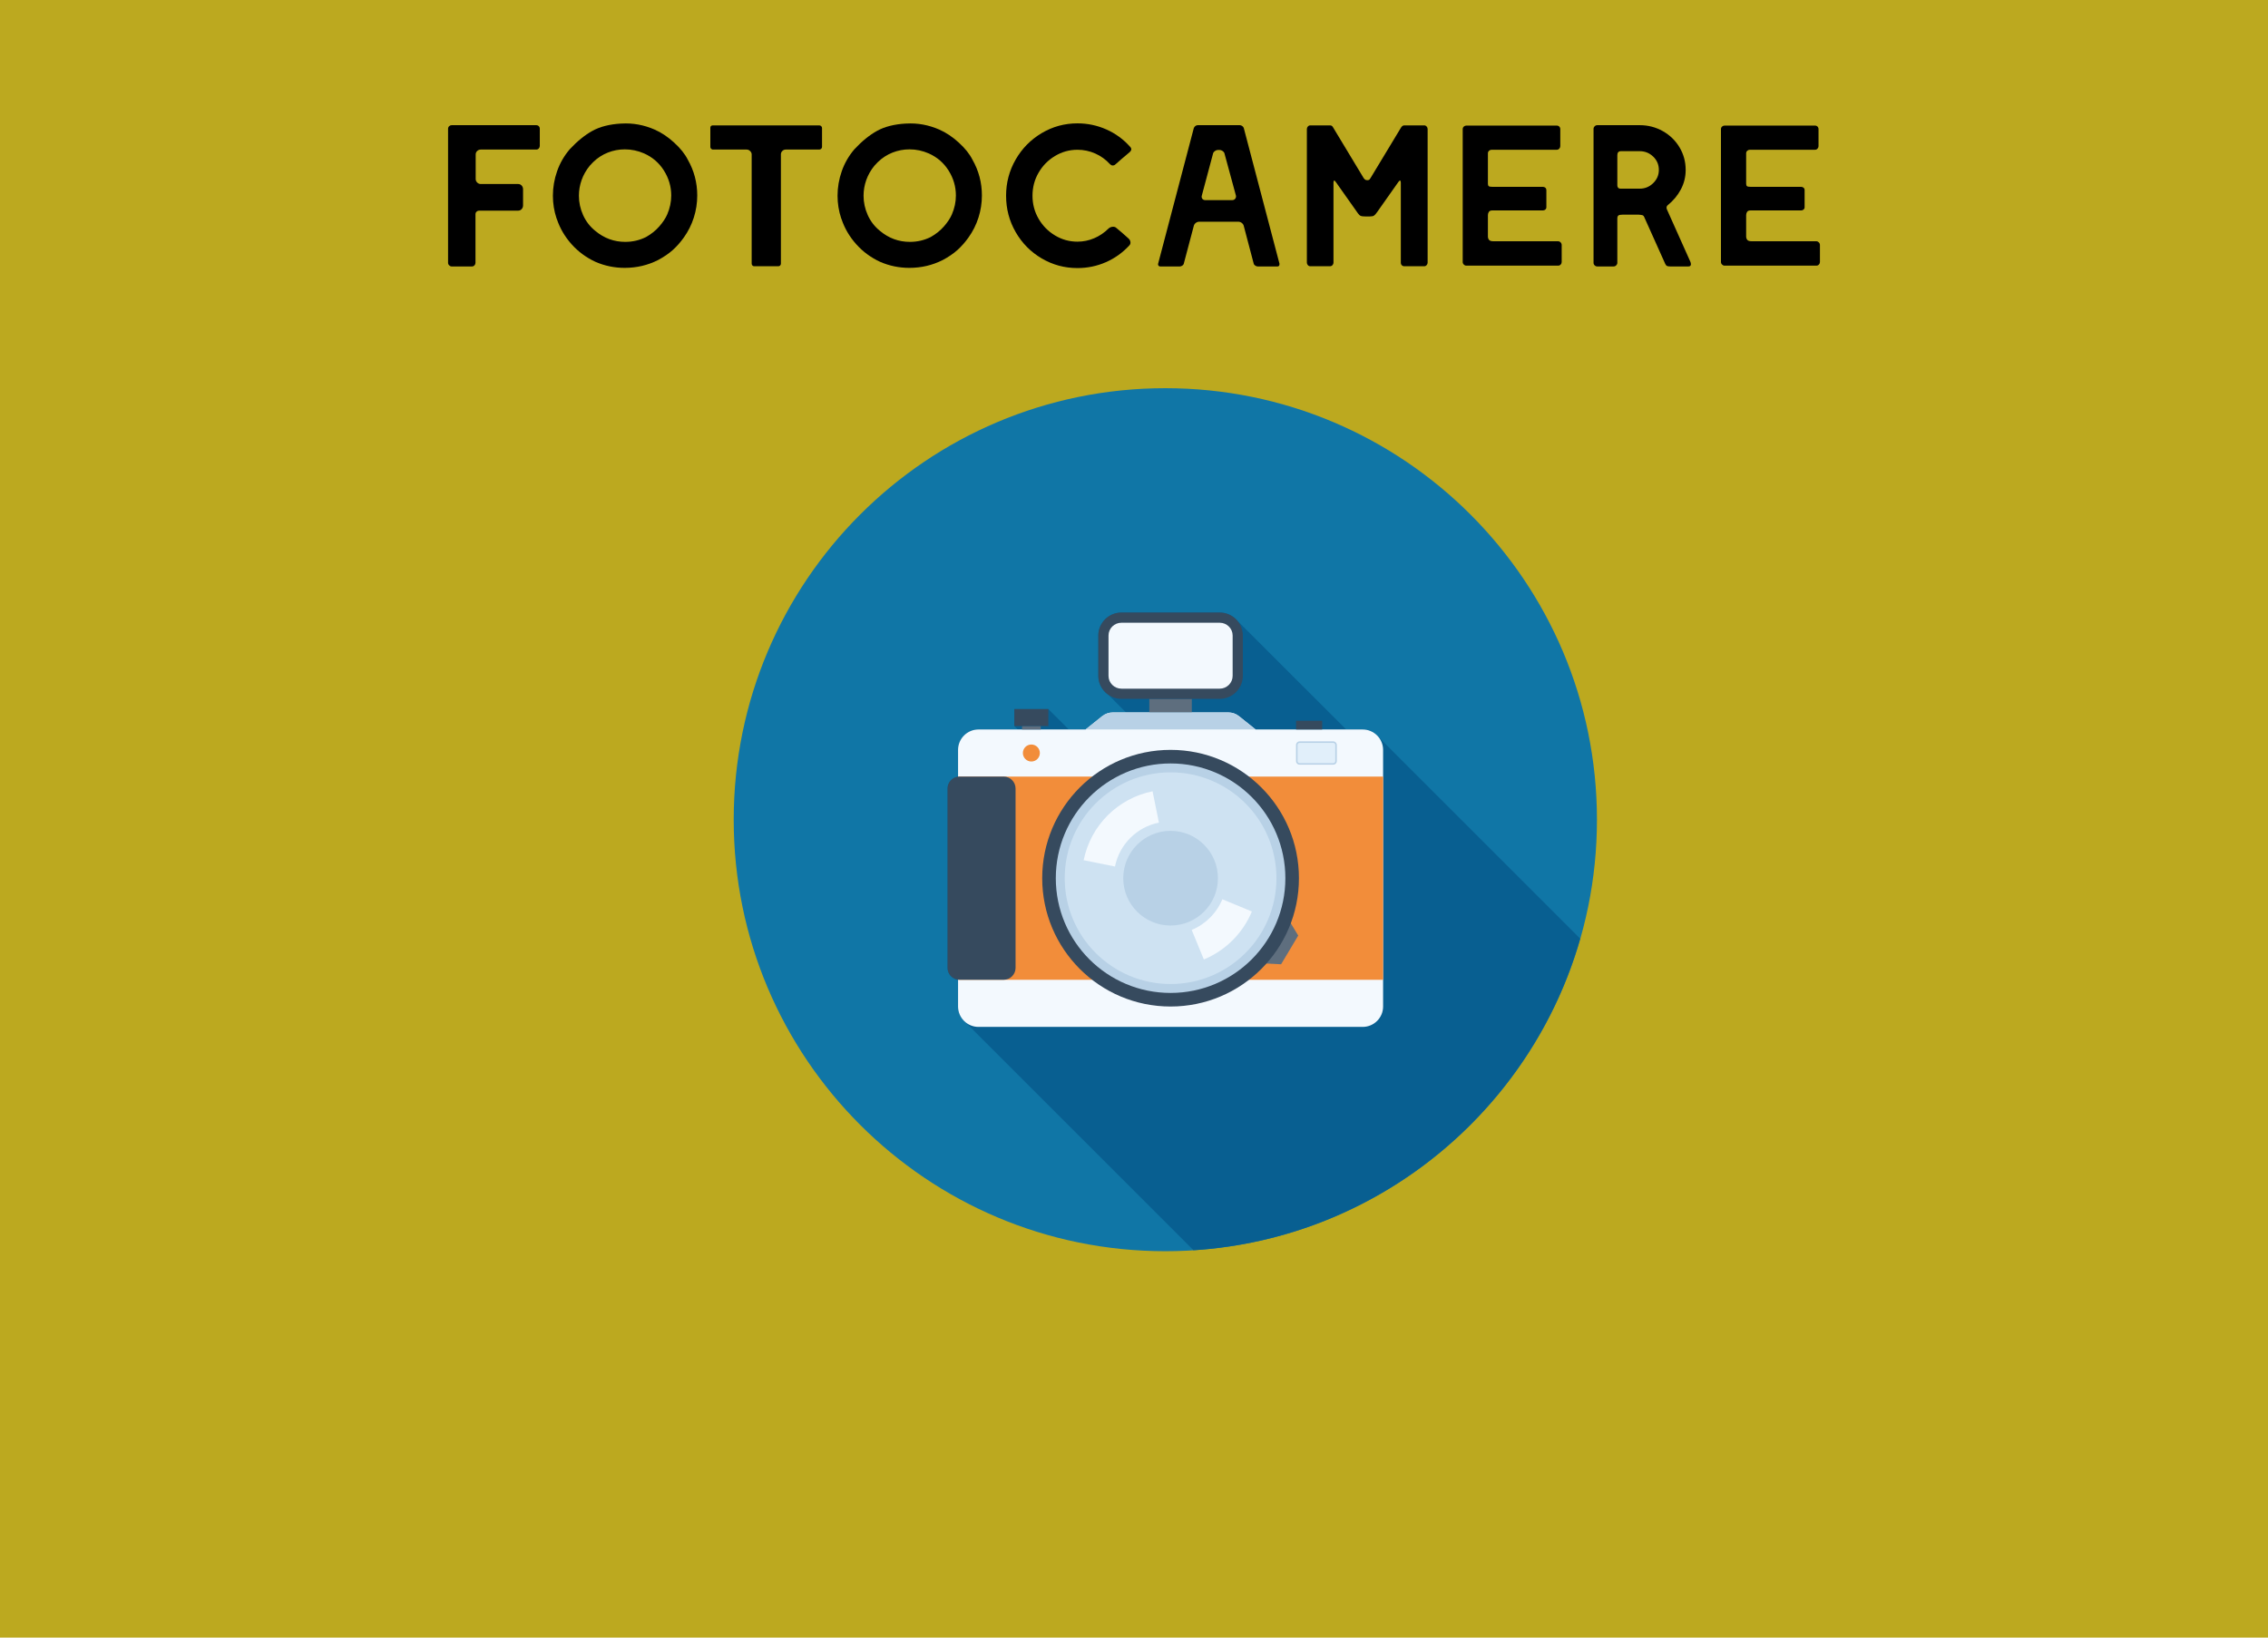
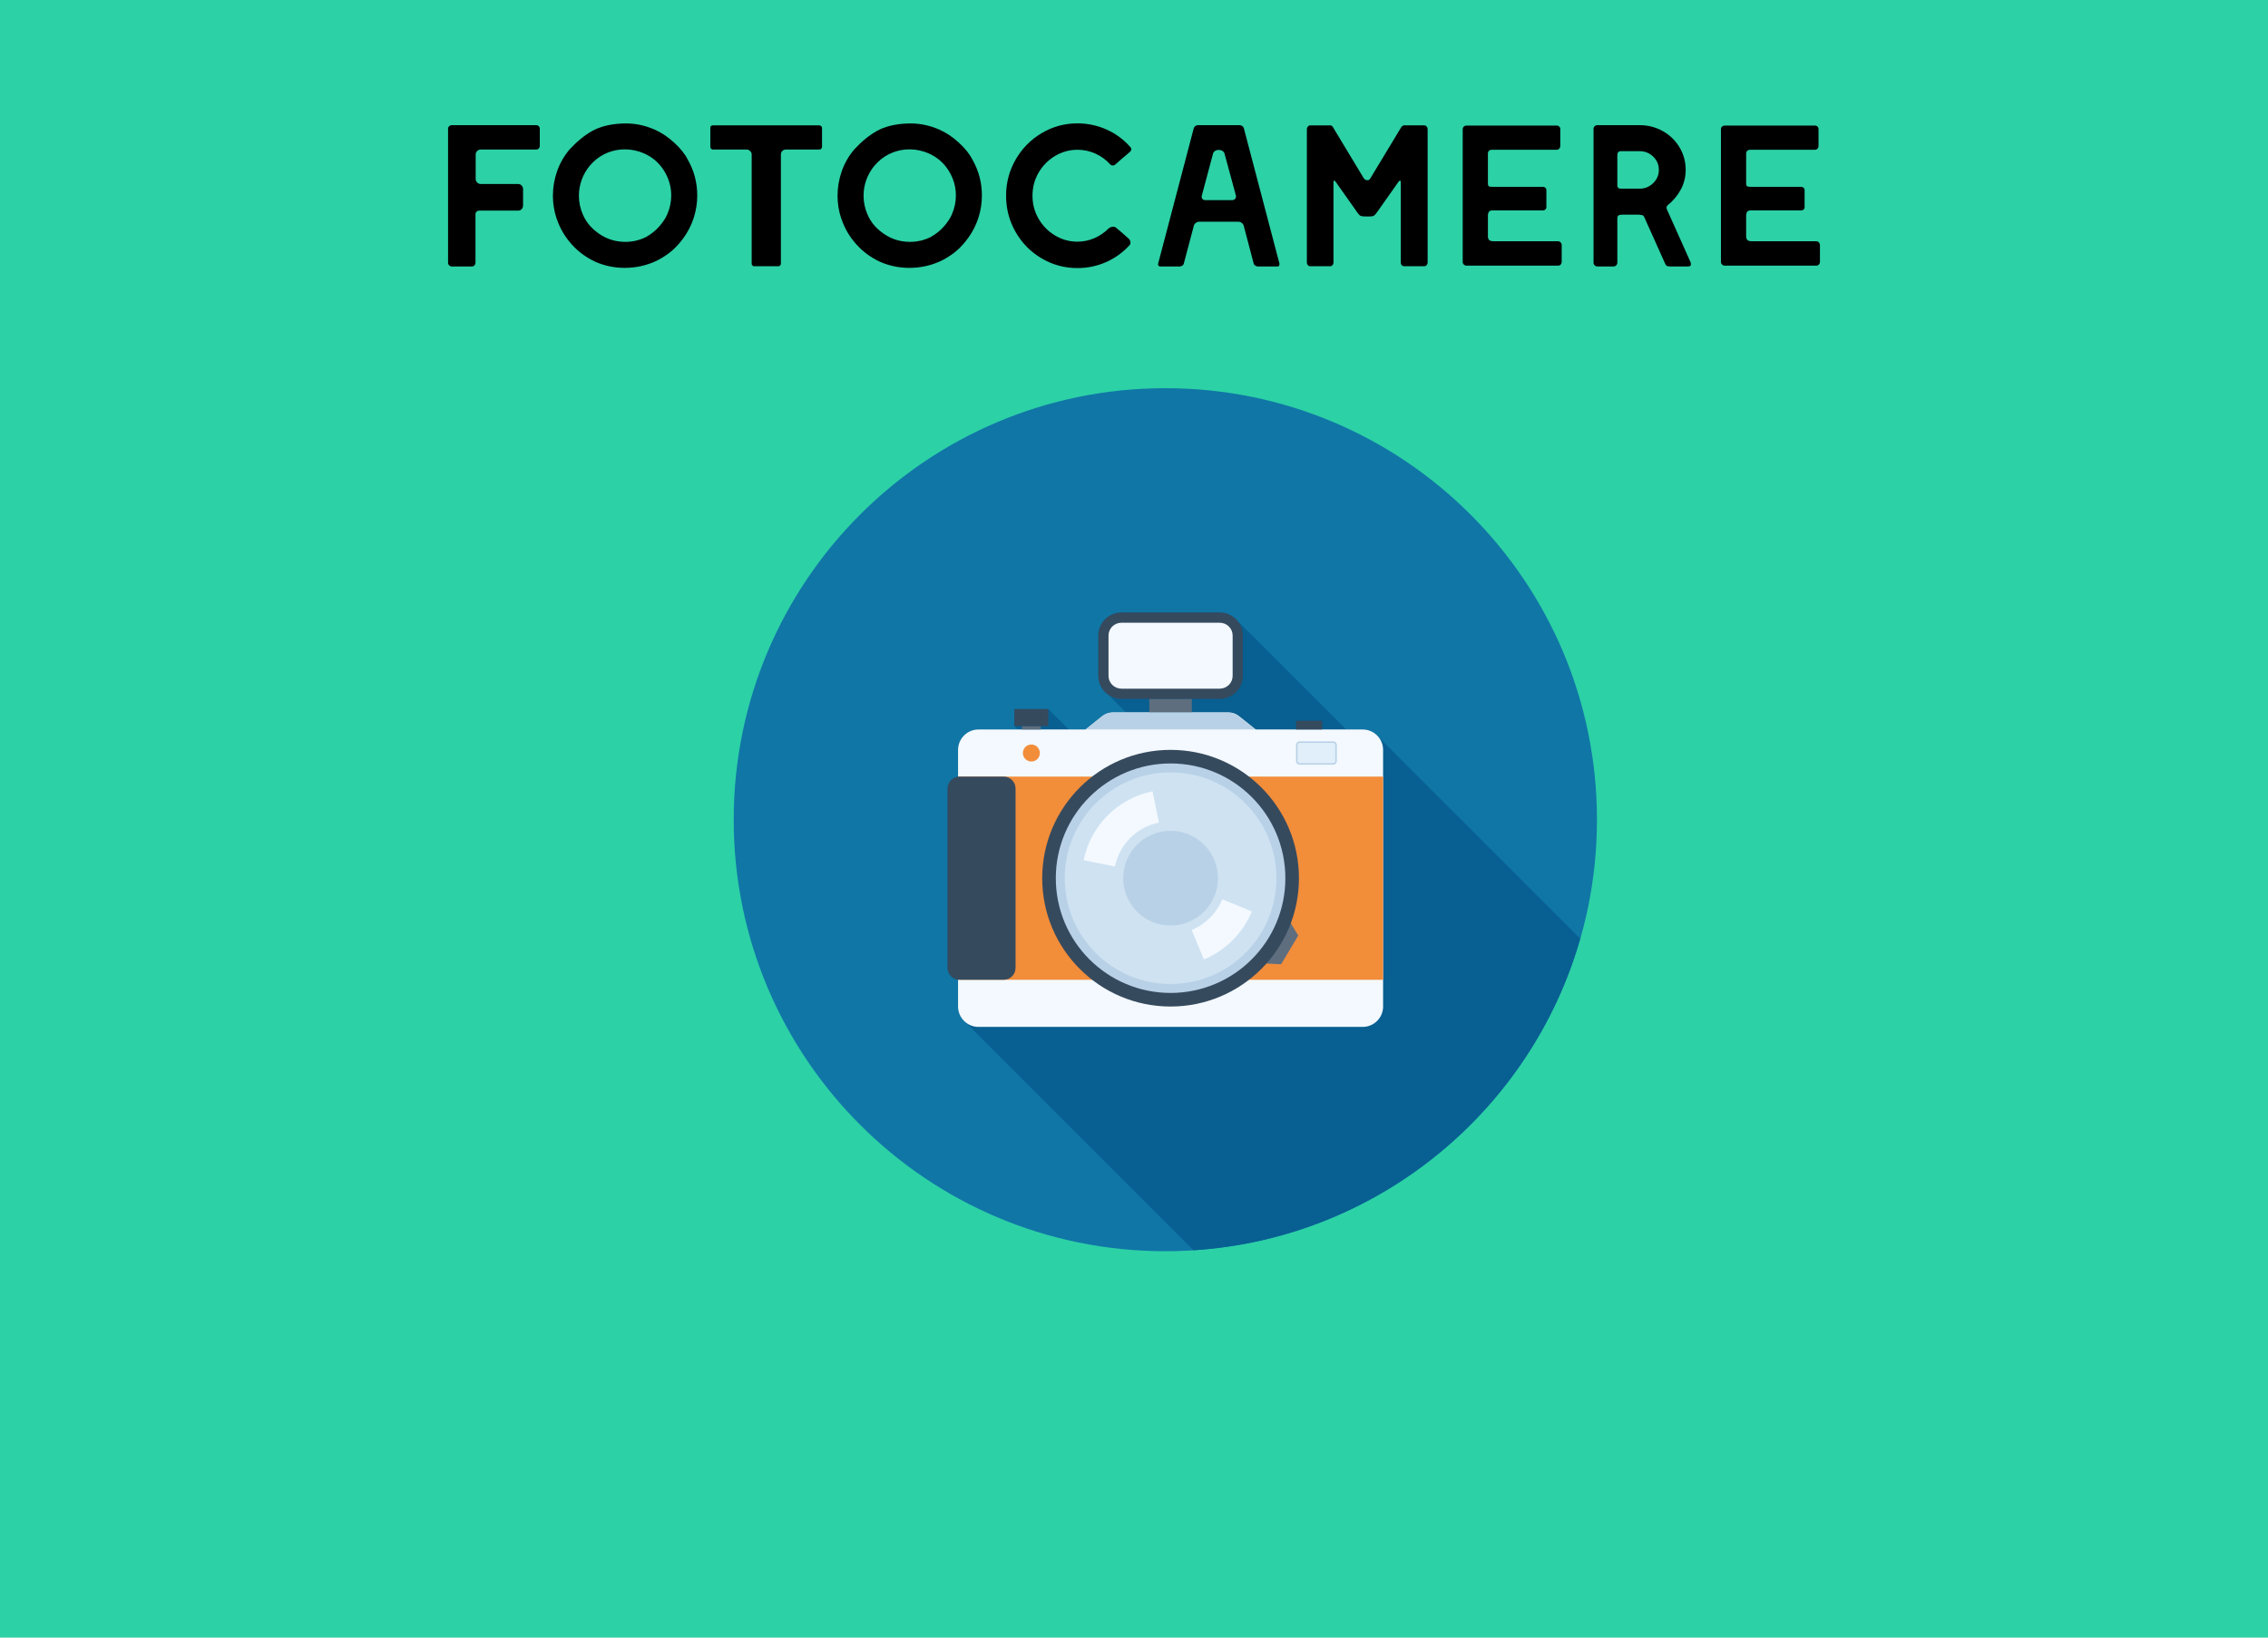
<svg xmlns="http://www.w3.org/2000/svg" version="1.1" id="Livello_1" x="0px" y="0px" width="900px" height="650px" viewBox="0 0 900 650" enable-background="new 0 0 900 650" xml:space="preserve">
-   <rect fill="#BCA91F" width="900" height="650" />
+   <rect x="0" y="0" fill="#2CD1A6" width="900" height="650" />
  <circle fill="#1076A6" cx="462.432" cy="325.36" r="171.278" />
-   <path fill="#085F91" d="M627.061,372.577l-79.982-79.988l-1.265-1.259c-1.391-1.112-3.153-1.785-5.051-1.785h-6.572l-43.096-43.083  c-0.026-0.024-0.046-0.057-0.069-0.083l-0.079-0.078c-0.271-0.315-0.567-0.611-0.879-0.883l-0.085-0.084  c-0.024-0.013-0.047-0.032-0.067-0.05c-0.094-0.081-0.195-0.153-0.296-0.232c-0.122-0.094-0.244-0.187-0.366-0.274  c-0.112-0.072-0.222-0.144-0.332-0.214c-0.127-0.081-0.255-0.159-0.392-0.235c-0.113-0.063-0.226-0.122-0.339-0.183  c-0.141-0.071-0.281-0.142-0.422-0.206c-0.112-0.051-0.23-0.101-0.343-0.146c-0.154-0.063-0.316-0.117-0.47-0.17  c-0.111-0.04-0.221-0.078-0.343-0.109c-0.164-0.053-0.336-0.091-0.512-0.134c-0.107-0.025-0.216-0.056-0.326-0.076  c-0.188-0.04-0.394-0.065-0.59-0.088c-0.09-0.014-0.182-0.033-0.281-0.04c-0.292-0.029-0.593-0.045-0.89-0.045h-38.992  c-5.05,0-9.18,4.117-9.18,9.13v16.01c0,0.415,0.043,0.818,0.094,1.22c0.014,0.106,0.035,0.208,0.052,0.315  c0.059,0.363,0.138,0.721,0.25,1.07c0.009,0.031,0.009,0.064,0.02,0.099c0.118,0.365,0.264,0.716,0.423,1.063  c0.045,0.106,0.1,0.211,0.15,0.315c0.146,0.287,0.306,0.567,0.479,0.839c0.033,0.044,0.053,0.095,0.085,0.142  c0.008,0.011,0.019,0.023,0.019,0.036l0.016,0.015c0.66,0.959,1.492,1.788,2.45,2.441l0.014,0.007l6.971,6.973h-5.275  c-0.752,0-1.492,0.112-2.232,0.376c-0.738,0.272-1.409,0.625-1.987,1.1l-6.586,5.266h-6.663l-8.096-8.096h-13.495v6.743l1.342,1.353  h-15.59c-4.445,0-8.096,3.639-8.096,8.098v10.643c-2.345,0.284-4.162,2.283-4.162,4.693v71.209c0,2.403,1.817,4.406,4.162,4.679  v10.656c0,2.021,0.752,3.879,1.987,5.288l0.743,0.738l90.688,90.692C546.861,491.518,607.543,440.76,627.061,372.577z" />
-   <path fill="#F3F9FE" d="M540.754,289.544h-42.501l-6.592-5.272c-0.569-0.469-1.232-0.831-1.979-1.104  c-0.738-0.259-1.485-0.377-2.236-0.377h-45.868c-0.745,0-1.485,0.12-2.226,0.377c-0.743,0.271-1.404,0.633-1.99,1.104l-6.576,5.272  h-42.51c-4.449,0-8.096,3.632-8.096,8.096v101.873c0,4.459,3.646,8.088,8.096,8.088h152.478c4.454,0,8.097-3.629,8.097-8.088V297.64  C548.849,293.175,545.207,289.544,540.754,289.544z" />
-   <rect x="380.179" y="308.25" fill="#F28D3A" width="168.675" height="80.653" />
-   <polygon fill="#5E6E7E" points="498.502,382.253 510.045,362.893 515.173,371.339 508.373,382.743 " />
-   <path fill="#364A5E" d="M515.454,348.586c0,28.124-22.809,50.927-50.941,50.927c-28.136,0-50.938-22.803-50.938-50.927  c0-28.14,22.803-50.946,50.938-50.946C492.646,297.64,515.454,320.446,515.454,348.586z" />
-   <path fill="#B8D1E6" d="M510.065,348.586c0,25.149-20.398,45.534-45.552,45.534s-45.543-20.385-45.543-45.534  c0-25.167,20.392-45.556,45.543-45.556C489.665,303.029,510.065,323.418,510.065,348.586z" />
-   <path fill="#CEE2F2" d="M506.525,348.586c0,23.19-18.808,41.995-42.012,41.995c-23.197,0-42.007-18.805-42.007-41.995  c0-23.213,18.81-42.022,42.007-42.022C487.717,306.563,506.525,325.371,506.525,348.586z" />
-   <path fill="#B8D1E6" d="M483.306,348.586c0,10.367-8.423,18.777-18.792,18.777c-10.374,0-18.784-8.41-18.784-18.777  c0-10.388,8.412-18.804,18.784-18.804C474.883,329.781,483.306,338.197,483.306,348.586z" />
+   <path fill="#085F91" d="M627.061,372.576l-79.982-79.987l-1.265-1.259c-1.391-1.112-3.153-1.785-5.051-1.785h-6.572l-43.096-43.083  c-0.026-0.024-0.046-0.058-0.069-0.083l-0.079-0.078c-0.271-0.315-0.566-0.611-0.879-0.883l-0.085-0.084  c-0.024-0.014-0.047-0.032-0.067-0.05c-0.094-0.081-0.194-0.153-0.296-0.232c-0.122-0.094-0.243-0.188-0.366-0.274  c-0.111-0.071-0.222-0.144-0.331-0.214c-0.128-0.081-0.256-0.159-0.393-0.234c-0.113-0.063-0.226-0.122-0.339-0.184  c-0.141-0.07-0.281-0.142-0.422-0.206c-0.112-0.051-0.23-0.101-0.343-0.146c-0.154-0.063-0.316-0.117-0.471-0.17  c-0.11-0.04-0.221-0.078-0.343-0.109c-0.164-0.053-0.336-0.091-0.512-0.134c-0.107-0.025-0.216-0.056-0.326-0.076  c-0.188-0.04-0.394-0.065-0.59-0.088c-0.09-0.014-0.182-0.033-0.281-0.04c-0.292-0.029-0.593-0.045-0.89-0.045h-38.992  c-5.05,0-9.18,4.117-9.18,9.13v16.01c0,0.415,0.043,0.818,0.094,1.221c0.014,0.105,0.035,0.208,0.052,0.314  c0.06,0.363,0.139,0.721,0.25,1.07c0.009,0.031,0.009,0.063,0.021,0.099c0.118,0.365,0.264,0.716,0.423,1.063  c0.045,0.105,0.1,0.211,0.149,0.314c0.146,0.287,0.307,0.567,0.479,0.839c0.033,0.044,0.053,0.096,0.085,0.143  c0.008,0.011,0.019,0.022,0.019,0.036l0.017,0.015c0.66,0.959,1.492,1.788,2.45,2.441l0.014,0.007l6.971,6.973h-5.274  c-0.752,0-1.492,0.112-2.232,0.376c-0.738,0.272-1.409,0.625-1.987,1.101l-6.586,5.266h-6.663l-8.096-8.096h-13.495v6.742  l1.342,1.354h-15.59c-4.445,0-8.096,3.639-8.096,8.098v10.643c-2.346,0.284-4.162,2.283-4.162,4.693v71.209  c0,2.403,1.816,4.406,4.162,4.679v10.656c0,2.021,0.752,3.879,1.986,5.288l0.743,0.738l90.688,90.691  C546.861,491.518,607.544,440.76,627.061,372.576z" />
+   <path fill="#F3F9FE" d="M540.755,289.544h-42.501l-6.593-5.272c-0.568-0.469-1.231-0.831-1.979-1.104  c-0.738-0.259-1.485-0.377-2.236-0.377h-45.868c-0.744,0-1.484,0.12-2.226,0.377c-0.743,0.271-1.404,0.633-1.99,1.104l-6.576,5.272  h-42.51c-4.449,0-8.096,3.632-8.096,8.096v101.873c0,4.459,3.646,8.088,8.096,8.088h152.479c4.454,0,8.097-3.629,8.097-8.088V297.64  C548.849,293.175,545.207,289.544,540.755,289.544z" />
+   <rect x="380.179" y="308.25" fill="#F28D3A" width="168.675" height="80.652" />
+   <polygon fill="#5E6E7E" points="498.503,382.253 510.046,362.893 515.174,371.339 508.373,382.742 " />
+   <path fill="#364A5E" d="M515.454,348.586c0,28.124-22.809,50.927-50.94,50.927c-28.136,0-50.938-22.803-50.938-50.927  c0-28.141,22.804-50.946,50.938-50.946C492.646,297.64,515.454,320.446,515.454,348.586z" />
+   <path fill="#B8D1E6" d="M510.065,348.586c0,25.148-20.397,45.533-45.552,45.533s-45.543-20.385-45.543-45.533  c0-25.167,20.392-45.557,45.543-45.557C489.666,303.029,510.065,323.418,510.065,348.586z" />
+   <path fill="#CEE2F2" d="M506.525,348.586c0,23.189-18.808,41.994-42.012,41.994c-23.197,0-42.007-18.805-42.007-41.994  c0-23.214,18.81-42.022,42.007-42.022C487.718,306.563,506.525,325.37,506.525,348.586z" />
+   <path fill="#B8D1E6" d="M483.306,348.586c0,10.366-8.423,18.776-18.792,18.776c-10.374,0-18.784-8.41-18.784-18.776  c0-10.389,8.412-18.805,18.784-18.805C474.884,329.781,483.306,338.197,483.306,348.586z" />
  <g>
-     <path fill="#F3F9FE" d="M442.448,343.947l-12.42-2.521c2.801-13.811,13.527-24.54,27.338-27.346l2.524,12.424   C451.084,328.292,444.239,335.138,442.448,343.947z" />
-     <path fill="#F3F9FE" d="M477.722,380.835l-4.83-11.725c5.475-2.25,9.905-6.687,12.167-12.169l11.72,4.845   C493.242,370.353,486.292,377.292,477.722,380.835z" />
+     <path fill="#F3F9FE" d="M442.448,343.947l-12.42-2.521c2.801-13.812,13.527-24.54,27.338-27.347l2.524,12.425   C451.085,328.291,444.239,335.138,442.448,343.947z" />
+     <path fill="#F3F9FE" d="M477.722,380.835l-4.83-11.726c5.475-2.25,9.905-6.687,12.167-12.169l11.72,4.845   C493.242,370.353,486.293,377.291,477.722,380.835z" />
  </g>
-   <path fill="#364A5E" d="M403.001,384.18c0,2.6-2.123,4.714-4.717,4.714h-17.545c-2.604,0-4.727-2.114-4.727-4.714v-71.207  c0-2.603,2.123-4.727,4.727-4.727h17.545c2.596,0,4.717,2.123,4.717,4.727V384.18z" />
-   <path fill="#E1EFFA" d="M514.317,302.118c0,0.77,0.62,1.382,1.383,1.382h13.372c0.766,0,1.378-0.609,1.378-1.382v-6.441  c0-0.768-0.61-1.386-1.378-1.386H515.7c-0.762,0-1.383,0.619-1.383,1.386V302.118z" />
-   <path fill="#B8D1E6" d="M529.07,294.29H515.7c-0.762,0-1.383,0.619-1.383,1.386v6.441c0,0.77,0.62,1.382,1.383,1.382h13.372  c0.766,0,1.378-0.609,1.378-1.382v-6.441C530.448,294.909,529.836,294.29,529.07,294.29z M529.874,302.118  c0,0.449-0.36,0.806-0.804,0.806H515.7c-0.442,0-0.806-0.356-0.806-0.806v-6.441c0-0.456,0.363-0.817,0.806-0.817h13.372  c0.442,0,0.804,0.361,0.804,0.817v6.441H529.874z" />
+   <path fill="#364A5E" d="M403.001,384.18c0,2.6-2.123,4.714-4.717,4.714h-17.545c-2.604,0-4.727-2.114-4.727-4.714v-71.207  c0-2.604,2.122-4.728,4.727-4.728h17.545c2.596,0,4.717,2.123,4.717,4.728V384.18z" />
+   <path fill="#E1EFFA" d="M514.317,302.117c0,0.771,0.62,1.383,1.383,1.383h13.372c0.767,0,1.378-0.609,1.378-1.383v-6.44  c0-0.768-0.609-1.386-1.378-1.386H515.7c-0.762,0-1.383,0.619-1.383,1.386V302.117z" />
+   <path fill="#B8D1E6" d="M529.07,294.29H515.7c-0.762,0-1.383,0.619-1.383,1.386v6.44c0,0.771,0.62,1.382,1.383,1.382h13.372  c0.767,0,1.378-0.608,1.378-1.382v-6.44C530.448,294.909,529.837,294.29,529.07,294.29z M529.875,302.117  c0,0.449-0.36,0.807-0.805,0.807H515.7c-0.441,0-0.806-0.356-0.806-0.807v-6.44c0-0.456,0.363-0.817,0.806-0.817h13.372  c0.442,0,0.805,0.361,0.805,0.817v6.44H529.875z" />
  <path fill="#F28D3A" d="M412.643,298.888c0,1.864-1.506,3.377-3.376,3.377c-1.858,0-3.363-1.513-3.363-3.377  c0-1.865,1.505-3.374,3.363-3.374C411.137,295.517,412.643,297.025,412.643,298.888z" />
-   <rect x="456.078" y="277.396" fill="#5E6E7E" width="16.866" height="5.394" />
-   <path fill="#364A5E" d="M493.194,252.257c0-5.023-4.129-9.139-9.185-9.139h-38.991c-5.046,0-9.183,4.116-9.183,9.139v16.003  c0,5.02,4.137,9.136,9.183,9.136h38.989c5.056,0,9.186-4.116,9.186-9.136L493.194,252.257L493.194,252.257z" />
-   <path fill="#F3F9FE" d="M445.017,273.349c-2.832,0-5.131-2.287-5.131-5.088v-16.003c0-2.812,2.297-5.079,5.131-5.079h38.991  c2.832,0,5.137,2.267,5.137,5.079v16.003c0,2.801-2.305,5.088-5.137,5.088H445.017z" />
+   <rect x="456.078" y="277.396" fill="#5E6E7E" width="16.866" height="5.395" />
+   <path fill="#364A5E" d="M493.194,252.257c0-5.023-4.129-9.139-9.185-9.139h-38.991c-5.046,0-9.183,4.115-9.183,9.139v16.003  c0,5.02,4.137,9.136,9.183,9.136h38.989c5.056,0,9.186-4.116,9.186-9.136L493.194,252.257L493.194,252.257z" />
+   <path fill="#F3F9FE" d="M445.017,273.349c-2.832,0-5.131-2.287-5.131-5.088v-16.003c0-2.813,2.297-5.079,5.131-5.079h38.991  c2.832,0,5.137,2.267,5.137,5.079v16.003c0,2.801-2.305,5.088-5.137,5.088H445.017z" />
  <rect x="405.562" y="288.192" fill="#5E6E7E" width="7.42" height="1.357" />
  <g>
    <rect x="402.519" y="281.443" fill="#364A5E" width="13.495" height="6.746" />
    <rect x="514.312" y="286.085" fill="#364A5E" width="10.362" height="3.46" />
  </g>
-   <path fill="#B8D1E6" d="M491.66,284.271c-0.569-0.469-1.234-0.831-1.979-1.104c-0.738-0.259-1.485-0.377-2.237-0.377h-45.865  c-0.745,0-1.486,0.12-2.227,0.377c-0.743,0.271-1.403,0.633-1.991,1.104l-6.574,5.272h67.467L491.66,284.271z" />
+   <path fill="#B8D1E6" d="M491.66,284.271c-0.568-0.469-1.233-0.831-1.979-1.104c-0.738-0.259-1.485-0.377-2.237-0.377h-45.865  c-0.744,0-1.485,0.12-2.227,0.377c-0.743,0.271-1.403,0.633-1.991,1.104l-6.574,5.272h67.468L491.66,284.271z" />
  <g>
-     <path d="M178.243,105.324c-0.294-0.292-0.44-0.626-0.44-1v-53.2c0-0.426,0.146-0.772,0.44-1.04c0.292-0.266,0.626-0.4,1-0.4h33.52   c0.426,0,0.772,0.134,1.04,0.4c0.266,0.268,0.4,0.614,0.4,1.04v6.8c0,0.374-0.134,0.707-0.4,1c-0.268,0.293-0.614,0.44-1.04,0.44   h-22c-0.534,0-1,0.188-1.4,0.56c-0.4,0.374-0.6,0.854-0.6,1.44v9.68c0,0.534,0.2,1,0.6,1.4c0.4,0.4,0.866,0.6,1.4,0.6h14.88   c0.532,0,0.986,0.2,1.36,0.6c0.373,0.4,0.56,0.894,0.56,1.48v6.4c0,0.588-0.188,1.08-0.56,1.48c-0.374,0.4-0.828,0.6-1.36,0.6   h-15.52c-0.374,0-0.708,0.134-1,0.4c-0.294,0.268-0.44,0.614-0.44,1.04v19.28c0,0.374-0.134,0.708-0.4,1   c-0.268,0.293-0.614,0.44-1.04,0.44h-8C178.869,105.764,178.536,105.617,178.243,105.324z" />
-     <path d="M226.803,96.924c-2.64-2.96-4.574-6.253-5.8-9.88l-0.16-0.4c-0.96-2.88-1.44-5.866-1.44-8.96c0-3.306,0.56-6.56,1.68-9.76   c1.12-3.2,2.8-6.106,5.04-8.72c2.933-3.146,5.906-5.56,8.92-7.24c3.012-1.68,6.813-2.652,11.4-2.92h0.24   c4.48-0.266,8.853,0.534,13.12,2.4c2.667,1.174,5.24,2.894,7.72,5.16c2.48,2.268,4.28,4.52,5.4,6.76   c2.506,4.374,3.76,9.12,3.76,14.24c0,2.988-0.454,5.908-1.36,8.76c-0.908,2.854-2.24,5.507-4,7.96   c-1.333,1.867-2.788,3.507-4.36,4.92c-1.574,1.414-3.508,2.734-5.8,3.96c-4.107,2.08-8.534,3.12-13.28,3.12   c-4.054,0-7.92-0.8-11.6-2.4C232.603,102.217,229.443,99.884,226.803,96.924z M261.643,89.844c1.44-1.653,2.48-3.227,3.12-4.72   c1.066-2.453,1.6-4.96,1.6-7.52c0-3.52-0.96-6.813-2.88-9.88c-1.92-3.066-4.56-5.346-7.92-6.84c-2.454-1.066-4.988-1.6-7.6-1.6   c-2.348,0-4.6,0.427-6.76,1.28c-2.16,0.854-4.094,2.107-5.8,3.76l-1.36,1.44c-1.44,1.76-2.52,3.654-3.24,5.68   c-0.72,2.028-1.08,4.108-1.08,6.24c0,2.667,0.56,5.24,1.68,7.72s2.746,4.574,4.88,6.28c3.466,2.88,7.413,4.32,11.84,4.32   c2.933,0,5.68-0.64,8.24-1.92C258.443,92.911,260.203,91.498,261.643,89.844z" />
-     <path d="M298.563,105.364c-0.188-0.213-0.28-0.453-0.28-0.72v-43.36c0-0.48-0.2-0.92-0.6-1.32c-0.4-0.4-0.868-0.6-1.4-0.6h-13.44   c-0.213,0-0.427-0.106-0.64-0.32c-0.214-0.212-0.32-0.426-0.32-0.64v-7.76c0-0.266,0.093-0.48,0.28-0.64   c0.186-0.16,0.412-0.24,0.68-0.24h42.24c0.32,0,0.586,0.107,0.8,0.32c0.212,0.214,0.32,0.454,0.32,0.72v7.52   c0,0.268-0.108,0.507-0.32,0.72c-0.214,0.214-0.48,0.32-0.8,0.32h-13.28c-0.534,0-0.987,0.188-1.36,0.56   c-0.374,0.374-0.56,0.827-0.56,1.36v43.36c0,0.268-0.094,0.507-0.28,0.72c-0.188,0.213-0.44,0.32-0.76,0.32h-9.52   C299.002,105.684,298.749,105.577,298.563,105.364z" />
-     <path d="M339.762,96.924c-2.64-2.96-4.574-6.253-5.8-9.88l-0.16-0.4c-0.96-2.88-1.44-5.866-1.44-8.96c0-3.306,0.56-6.56,1.68-9.76   c1.12-3.2,2.8-6.106,5.04-8.72c2.933-3.146,5.906-5.56,8.92-7.24c3.012-1.68,6.813-2.652,11.4-2.92h0.24   c4.48-0.266,8.853,0.534,13.12,2.4c2.667,1.174,5.24,2.894,7.72,5.16c2.48,2.268,4.28,4.52,5.4,6.76   c2.506,4.374,3.76,9.12,3.76,14.24c0,2.988-0.454,5.908-1.36,8.76c-0.908,2.854-2.24,5.507-4,7.96   c-1.333,1.867-2.788,3.507-4.36,4.92c-1.574,1.414-3.508,2.734-5.8,3.96c-4.107,2.08-8.534,3.12-13.28,3.12   c-4.054,0-7.92-0.8-11.6-2.4C345.562,102.217,342.402,99.884,339.762,96.924z M374.602,89.844c1.44-1.653,2.48-3.227,3.12-4.72   c1.066-2.453,1.6-4.96,1.6-7.52c0-3.52-0.96-6.813-2.88-9.88c-1.92-3.066-4.56-5.346-7.92-6.84c-2.454-1.066-4.988-1.6-7.6-1.6   c-2.348,0-4.6,0.427-6.76,1.28c-2.16,0.854-4.094,2.107-5.8,3.76l-1.36,1.44c-1.44,1.76-2.52,3.654-3.24,5.68   c-0.72,2.028-1.08,4.108-1.08,6.24c0,2.667,0.56,5.24,1.68,7.72s2.746,4.574,4.88,6.28c3.466,2.88,7.413,4.32,11.84,4.32   c2.933,0,5.68-0.64,8.24-1.92C371.402,92.911,373.162,91.498,374.602,89.844z" />
-     <path d="M413.361,102.563c-4.347-2.56-7.787-6.04-10.32-10.44c-2.534-4.4-3.8-9.212-3.8-14.44c0-5.172,1.266-9.96,3.8-14.36   c2.533-4.4,5.973-7.893,10.32-10.48c4.346-2.586,9.08-3.88,14.2-3.88c4,0,7.813,0.8,11.44,2.4c3.626,1.6,6.772,3.894,9.44,6.88   c0.32,0.32,0.48,0.667,0.48,1.04c0,0.32-0.188,0.667-0.56,1.04c-1.12,0.907-2.24,1.854-3.36,2.84   c-1.12,0.987-1.894,1.667-2.32,2.04c-0.32,0.32-0.694,0.48-1.12,0.48c-0.374,0-0.72-0.16-1.04-0.48   c-1.708-1.866-3.68-3.292-5.92-4.28c-2.24-0.986-4.587-1.48-7.04-1.48c-3.2,0-6.174,0.828-8.92,2.48   c-2.748,1.653-4.92,3.867-6.52,6.64c-1.6,2.774-2.4,5.814-2.4,9.12c0,3.308,0.8,6.348,2.4,9.12c1.6,2.773,3.772,4.987,6.52,6.64   c2.746,1.654,5.72,2.48,8.92,2.48c2.292,0,4.506-0.453,6.64-1.36c2.132-0.906,4.052-2.212,5.76-3.92   c0.533-0.426,1.12-0.64,1.76-0.64c0.532,0,0.96,0.16,1.28,0.48c0.533,0.428,1.28,1.054,2.24,1.88c0.96,0.827,1.786,1.56,2.48,2.2   c0.586,0.48,0.88,1.067,0.88,1.76c0,0.427-0.16,0.8-0.48,1.12c-2.667,2.88-5.774,5.094-9.32,6.64   c-3.547,1.547-7.293,2.32-11.24,2.32C422.441,106.404,417.707,105.124,413.361,102.563z" />
-     <path d="M459.721,105.443c-0.16-0.212-0.215-0.452-0.16-0.72l14.16-53.84c0.105-0.32,0.306-0.6,0.6-0.84   c0.293-0.24,0.626-0.36,1-0.36h16.64c0.32,0,0.64,0.107,0.96,0.32c0.32,0.214,0.533,0.48,0.641,0.8l14.16,53.84v0.24   c0,0.587-0.268,0.88-0.801,0.88h-7.84c-0.32,0-0.654-0.12-1-0.36c-0.348-0.24-0.547-0.52-0.6-0.84l-3.92-14.88   c-0.107-0.48-0.374-0.88-0.801-1.2c-0.428-0.32-0.88-0.48-1.359-0.48H475.88c-0.479,0-0.934,0.16-1.36,0.48   c-0.427,0.32-0.693,0.72-0.799,1.2l-3.92,14.8c-0.055,0.374-0.254,0.68-0.601,0.92c-0.348,0.24-0.681,0.36-1,0.36h-7.841   C460.093,105.764,459.88,105.657,459.721,105.443z M488.92,79.443c0.533,0,0.946-0.186,1.24-0.56c0.293-0.373,0.387-0.8,0.279-1.28   l-4.479-16.48c-0.054-0.426-0.294-0.8-0.72-1.12c-0.428-0.32-0.881-0.48-1.36-0.48H483.4c-0.48,0-0.934,0.16-1.36,0.48   c-0.427,0.32-0.667,0.694-0.72,1.12l-4.4,16.48l-0.08,0.4c0,0.428,0.133,0.774,0.4,1.04c0.266,0.268,0.64,0.4,1.119,0.4H488.92z" />
-     <path d="M519,105.244c-0.268-0.292-0.4-0.626-0.4-1v-53.04c0-0.373,0.133-0.706,0.4-1c0.266-0.292,0.586-0.44,0.959-0.44h7.841   c0.532,0,0.933,0.268,1.2,0.8l12.16,20.16c0.053,0.107,0.199,0.268,0.439,0.48c0.24,0.214,0.547,0.32,0.92,0.32h0.16   c0.373,0,0.652-0.12,0.84-0.36c0.187-0.24,0.307-0.413,0.36-0.52l12.079-20c0.373-0.586,0.801-0.88,1.281-0.88h7.92   c0.372,0,0.691,0.147,0.959,0.44c0.267,0.294,0.4,0.627,0.4,1v53.04c0,0.374-0.134,0.708-0.4,1c-0.268,0.293-0.587,0.44-0.959,0.44   h-7.84c-0.428,0-0.774-0.132-1.041-0.4c-0.268-0.266-0.399-0.613-0.399-1.04v-31.76c0-0.532-0.108-0.8-0.32-0.8   c-0.214,0-0.454,0.214-0.72,0.64l-8.4,11.92c-0.48,0.694-0.894,1.147-1.24,1.36c-0.348,0.214-0.947,0.32-1.799,0.32h-1.361   c-1.014,0-1.707-0.08-2.08-0.24s-0.746-0.506-1.119-1.04l-8.641-12.24c-0.319-0.48-0.56-0.72-0.72-0.72   c-0.214,0-0.319,0.24-0.319,0.72v31.84c0,0.374-0.135,0.708-0.4,1c-0.268,0.293-0.613,0.44-1.04,0.44h-7.761   C519.586,105.684,519.266,105.537,519,105.244z" />
-     <path d="M580.878,105.003c-0.293-0.292-0.439-0.626-0.439-1v-52.72c0-0.426,0.146-0.772,0.439-1.04c0.293-0.266,0.627-0.4,1-0.4   h35.84c0.428,0,0.773,0.134,1.041,0.4c0.266,0.268,0.4,0.614,0.4,1.04v6.72c0,0.374-0.135,0.708-0.4,1   c-0.268,0.294-0.613,0.44-1.041,0.44h-25.84c-0.373,0-0.707,0.134-1,0.4c-0.293,0.268-0.439,0.614-0.439,1.04v11.76v0.24   c0,0.48,0.105,0.813,0.32,1c0.213,0.188,0.721,0.28,1.52,0.28h20c0.373,0,0.693,0.12,0.961,0.36c0.266,0.24,0.398,0.548,0.398,0.92   v6.8c0,0.374-0.133,0.68-0.398,0.92c-0.268,0.24-0.588,0.36-0.961,0.36h-20.08c-0.693,0-1.16,0.2-1.4,0.6s-0.359,0.814-0.359,1.24   v8.48c0,0.534,0.146,0.987,0.439,1.36c0.293,0.374,0.893,0.56,1.801,0.56h25.6c0.373,0,0.707,0.147,1,0.44   c0.293,0.294,0.439,0.654,0.439,1.08v6.72c0,0.374-0.133,0.708-0.398,1c-0.268,0.294-0.615,0.44-1.041,0.44h-36.4   C581.505,105.443,581.171,105.297,580.878,105.003z" />
-     <path d="M632.797,105.324c-0.293-0.292-0.439-0.626-0.439-1v-53.2c0-0.373,0.146-0.706,0.439-1c0.293-0.292,0.652-0.44,1.08-0.44   h16.8c3.307,0,6.36,0.788,9.16,2.36c2.8,1.574,5.013,3.72,6.641,6.44c1.626,2.72,2.439,5.708,2.439,8.96   c0,2.774-0.64,5.36-1.92,7.76s-3.014,4.48-5.2,6.24c-0.319,0.268-0.479,0.614-0.479,1.04c0,0.16,0.026,0.294,0.08,0.4   c0.052,0.107,0.08,0.188,0.08,0.24l9.279,20.72c0.16,0.374,0.24,0.72,0.24,1.04c0,0.587-0.348,0.88-1.04,0.88h-7.04   c-0.587,0-1.027-0.054-1.319-0.16c-0.294-0.106-0.548-0.373-0.761-0.8l-8.399-18.72c-0.107-0.32-0.308-0.532-0.601-0.64   c-0.294-0.106-0.813-0.186-1.56-0.24h-6.4c-0.8,0-1.348,0.107-1.64,0.32c-0.294,0.214-0.44,0.614-0.44,1.2v17.6   c0,0.374-0.147,0.708-0.439,1c-0.294,0.293-0.654,0.44-1.08,0.44h-6.4C633.449,105.764,633.09,105.617,632.797,105.324z    M650.677,74.884c2.08,0,3.866-0.733,5.36-2.2c1.492-1.466,2.24-3.212,2.24-5.24c0-2.08-0.748-3.84-2.24-5.28   c-1.494-1.44-3.28-2.16-5.36-2.16h-7.439c-0.96,0-1.44,0.534-1.44,1.6v12c0,0.374,0.106,0.68,0.32,0.92   c0.213,0.24,0.506,0.36,0.88,0.36H650.677z" />
-     <path d="M683.356,105.003c-0.294-0.292-0.439-0.626-0.439-1v-52.72c0-0.426,0.146-0.772,0.439-1.04c0.293-0.266,0.626-0.4,1-0.4   h35.84c0.427,0,0.772,0.134,1.04,0.4c0.267,0.268,0.4,0.614,0.4,1.04v6.72c0,0.374-0.134,0.708-0.4,1   c-0.268,0.294-0.613,0.44-1.04,0.44h-25.84c-0.374,0-0.707,0.134-1,0.4c-0.294,0.268-0.439,0.614-0.439,1.04v11.76v0.24   c0,0.48,0.105,0.813,0.319,1c0.213,0.188,0.721,0.28,1.521,0.28h20c0.372,0,0.692,0.12,0.96,0.36   c0.266,0.24,0.399,0.548,0.399,0.92v6.8c0,0.374-0.134,0.68-0.399,0.92c-0.268,0.24-0.588,0.36-0.96,0.36h-20.08   c-0.694,0-1.16,0.2-1.4,0.6s-0.359,0.814-0.359,1.24v8.48c0,0.534,0.146,0.987,0.439,1.36c0.293,0.374,0.893,0.56,1.8,0.56h25.601   c0.372,0,0.706,0.147,1,0.44c0.292,0.294,0.439,0.654,0.439,1.08v6.72c0,0.374-0.134,0.708-0.399,1   c-0.268,0.294-0.614,0.44-1.04,0.44h-36.4C683.982,105.443,683.649,105.297,683.356,105.003z" />
+     <path d="M178.243,105.323c-0.294-0.292-0.439-0.626-0.439-1V51.124c0-0.427,0.146-0.772,0.439-1.04c0.292-0.267,0.626-0.4,1-0.4   h33.521c0.426,0,0.771,0.134,1.04,0.4c0.266,0.268,0.399,0.613,0.399,1.04v6.8c0,0.374-0.134,0.707-0.399,1   c-0.269,0.293-0.614,0.439-1.04,0.439h-22c-0.534,0-1,0.188-1.4,0.561c-0.4,0.374-0.6,0.854-0.6,1.439v9.681   c0,0.534,0.199,1,0.6,1.399c0.4,0.4,0.866,0.601,1.4,0.601h14.88c0.531,0,0.985,0.2,1.359,0.6c0.373,0.4,0.561,0.895,0.561,1.48   v6.399c0,0.588-0.188,1.08-0.561,1.48c-0.374,0.399-0.828,0.6-1.359,0.6h-15.521c-0.374,0-0.708,0.134-1,0.4   c-0.294,0.268-0.439,0.614-0.439,1.04v19.279c0,0.374-0.135,0.708-0.4,1c-0.268,0.294-0.614,0.44-1.04,0.44h-8   C178.869,105.764,178.536,105.617,178.243,105.323z" />
+     <path d="M226.803,96.924c-2.641-2.96-4.574-6.253-5.801-9.88l-0.16-0.4c-0.96-2.88-1.439-5.866-1.439-8.96   c0-3.306,0.56-6.56,1.68-9.76s2.8-6.106,5.04-8.72c2.934-3.146,5.906-5.561,8.92-7.24c3.013-1.68,6.813-2.652,11.4-2.92h0.24   c4.479-0.267,8.853,0.534,13.12,2.399c2.667,1.175,5.239,2.895,7.72,5.16c2.479,2.269,4.28,4.521,5.399,6.76   c2.507,4.374,3.761,9.12,3.761,14.24c0,2.988-0.454,5.908-1.36,8.76c-0.908,2.854-2.24,5.508-4,7.96   c-1.333,1.867-2.788,3.508-4.36,4.921c-1.573,1.414-3.508,2.733-5.8,3.96c-4.106,2.08-8.534,3.119-13.28,3.119   c-4.054,0-7.92-0.8-11.6-2.399C232.603,102.217,229.443,99.884,226.803,96.924z M261.643,89.844c1.439-1.653,2.479-3.227,3.12-4.72   c1.065-2.453,1.6-4.96,1.6-7.521c0-3.52-0.96-6.813-2.88-9.88c-1.92-3.065-4.561-5.346-7.92-6.84c-2.454-1.066-4.988-1.6-7.601-1.6   c-2.348,0-4.6,0.427-6.76,1.279c-2.16,0.854-4.094,2.107-5.8,3.76l-1.36,1.44c-1.439,1.76-2.52,3.654-3.239,5.68   c-0.721,2.028-1.08,4.108-1.08,6.24c0,2.667,0.56,5.24,1.68,7.72c1.12,2.48,2.746,4.574,4.88,6.28   c3.466,2.88,7.413,4.32,11.84,4.32c2.934,0,5.681-0.641,8.24-1.92C258.443,92.911,260.203,91.498,261.643,89.844z" />
+     <path d="M298.563,105.364c-0.188-0.213-0.28-0.452-0.28-0.72V61.284c0-0.48-0.2-0.921-0.6-1.32c-0.4-0.4-0.868-0.601-1.4-0.601   h-13.44c-0.213,0-0.427-0.105-0.64-0.319c-0.214-0.212-0.32-0.426-0.32-0.641v-7.76c0-0.266,0.094-0.479,0.28-0.64   s0.412-0.24,0.68-0.24h42.24c0.32,0,0.586,0.107,0.8,0.32c0.212,0.214,0.32,0.454,0.32,0.72v7.52c0,0.269-0.108,0.508-0.32,0.721   c-0.214,0.214-0.479,0.319-0.8,0.319h-13.28c-0.533,0-0.986,0.188-1.359,0.561c-0.374,0.374-0.561,0.827-0.561,1.36v43.359   c0,0.269-0.094,0.507-0.279,0.72c-0.188,0.214-0.44,0.32-0.761,0.32h-9.52C299.002,105.684,298.749,105.577,298.563,105.364z" />
+     <path d="M339.762,96.924c-2.641-2.96-4.574-6.253-5.801-9.88l-0.159-0.4c-0.961-2.88-1.44-5.866-1.44-8.96   c0-3.306,0.56-6.56,1.68-9.76s2.8-6.106,5.04-8.72c2.934-3.146,5.906-5.561,8.92-7.24c3.013-1.68,6.813-2.652,11.4-2.92h0.24   c4.479-0.267,8.853,0.534,13.12,2.399c2.667,1.175,5.239,2.895,7.72,5.16c2.479,2.269,4.28,4.521,5.399,6.76   c2.507,4.374,3.761,9.12,3.761,14.24c0,2.988-0.454,5.908-1.36,8.76c-0.908,2.854-2.24,5.508-4,7.96   c-1.333,1.867-2.788,3.508-4.36,4.921c-1.573,1.414-3.508,2.733-5.8,3.96c-4.106,2.08-8.534,3.119-13.279,3.119   c-4.055,0-7.921-0.8-11.601-2.399C345.562,102.217,342.402,99.884,339.762,96.924z M374.602,89.844   c1.439-1.653,2.479-3.227,3.12-4.72c1.065-2.453,1.6-4.96,1.6-7.521c0-3.52-0.96-6.813-2.88-9.88   c-1.92-3.065-4.561-5.346-7.92-6.84c-2.454-1.066-4.988-1.6-7.601-1.6c-2.348,0-4.6,0.427-6.76,1.279   c-2.16,0.854-4.094,2.107-5.8,3.76l-1.36,1.44c-1.439,1.76-2.52,3.654-3.239,5.68c-0.721,2.028-1.08,4.108-1.08,6.24   c0,2.667,0.56,5.24,1.68,7.72c1.12,2.48,2.746,4.574,4.88,6.28c3.466,2.88,7.413,4.32,11.84,4.32c2.934,0,5.681-0.641,8.24-1.92   C371.402,92.911,373.162,91.498,374.602,89.844z" />
+     <path d="M413.361,102.563c-4.347-2.56-7.787-6.04-10.32-10.439c-2.534-4.4-3.8-9.212-3.8-14.44c0-5.172,1.266-9.96,3.8-14.36   c2.533-4.399,5.974-7.893,10.32-10.479c4.346-2.586,9.08-3.88,14.2-3.88c4,0,7.813,0.8,11.44,2.399   c3.626,1.601,6.771,3.895,9.439,6.881c0.32,0.319,0.48,0.667,0.48,1.04c0,0.319-0.188,0.667-0.561,1.039   c-1.12,0.907-2.24,1.854-3.359,2.841c-1.12,0.986-1.895,1.667-2.32,2.04c-0.32,0.319-0.694,0.479-1.12,0.479   c-0.374,0-0.72-0.16-1.04-0.479c-1.708-1.866-3.68-3.292-5.92-4.28c-2.24-0.986-4.587-1.48-7.04-1.48c-3.2,0-6.174,0.828-8.92,2.48   c-2.748,1.653-4.92,3.867-6.521,6.64c-1.6,2.774-2.399,5.814-2.399,9.12c0,3.309,0.8,6.348,2.399,9.12   c1.601,2.773,3.772,4.987,6.521,6.64c2.746,1.654,5.72,2.48,8.92,2.48c2.292,0,4.506-0.453,6.64-1.36   c2.133-0.906,4.053-2.212,5.761-3.92c0.532-0.426,1.119-0.64,1.76-0.64c0.532,0,0.96,0.16,1.28,0.479   c0.532,0.429,1.279,1.055,2.239,1.88c0.96,0.827,1.786,1.561,2.48,2.2c0.586,0.48,0.88,1.067,0.88,1.76   c0,0.428-0.16,0.801-0.48,1.12c-2.667,2.88-5.773,5.095-9.319,6.641c-3.547,1.547-7.293,2.319-11.24,2.319   C422.441,106.404,417.707,105.124,413.361,102.563z" />
+     <path d="M459.721,105.443c-0.16-0.212-0.215-0.452-0.16-0.72l14.16-53.84c0.104-0.32,0.306-0.6,0.6-0.84   c0.293-0.24,0.626-0.36,1-0.36h16.641c0.319,0,0.64,0.107,0.96,0.32c0.319,0.214,0.532,0.479,0.641,0.8l14.16,53.84v0.24   c0,0.587-0.269,0.88-0.801,0.88h-7.841c-0.319,0-0.653-0.12-1-0.36c-0.348-0.239-0.547-0.52-0.6-0.84l-3.92-14.88   c-0.107-0.479-0.374-0.88-0.801-1.2c-0.429-0.319-0.88-0.479-1.359-0.479h-15.521c-0.479,0-0.935,0.16-1.36,0.479   c-0.427,0.32-0.693,0.721-0.799,1.2l-3.92,14.8c-0.056,0.374-0.254,0.681-0.602,0.92c-0.348,0.24-0.681,0.36-1,0.36h-7.841   C460.094,105.764,459.881,105.656,459.721,105.443z M488.921,79.443c0.532,0,0.945-0.186,1.239-0.56   c0.293-0.373,0.388-0.8,0.279-1.28l-4.479-16.479c-0.055-0.427-0.295-0.801-0.721-1.12c-0.428-0.32-0.881-0.48-1.359-0.48h-0.48   c-0.479,0-0.934,0.16-1.36,0.48c-0.427,0.319-0.667,0.693-0.72,1.12l-4.399,16.479l-0.08,0.4c0,0.428,0.133,0.773,0.399,1.04   c0.267,0.268,0.641,0.399,1.119,0.399H488.921z" />
+     <path d="M519,105.244c-0.268-0.292-0.399-0.626-0.399-1v-53.04c0-0.373,0.133-0.706,0.399-1c0.267-0.292,0.587-0.44,0.959-0.44   h7.842c0.531,0,0.933,0.268,1.199,0.8l12.16,20.16c0.054,0.107,0.199,0.269,0.439,0.48c0.24,0.214,0.547,0.319,0.92,0.319h0.16   c0.373,0,0.651-0.12,0.84-0.359c0.187-0.24,0.307-0.413,0.36-0.521l12.078-20c0.373-0.586,0.802-0.88,1.281-0.88h7.92   c0.372,0,0.691,0.147,0.959,0.44c0.268,0.294,0.4,0.627,0.4,1v53.04c0,0.374-0.134,0.708-0.4,1   c-0.268,0.293-0.587,0.439-0.959,0.439h-7.84c-0.428,0-0.774-0.132-1.041-0.399c-0.268-0.267-0.399-0.613-0.399-1.04V72.484   c0-0.531-0.107-0.8-0.319-0.8c-0.214,0-0.454,0.214-0.72,0.64l-8.4,11.921c-0.48,0.693-0.895,1.146-1.24,1.359   c-0.348,0.214-0.947,0.32-1.799,0.32h-1.361c-1.014,0-1.707-0.08-2.08-0.24s-0.746-0.506-1.119-1.04l-8.641-12.24   c-0.318-0.479-0.56-0.72-0.72-0.72c-0.214,0-0.319,0.24-0.319,0.72v31.841c0,0.374-0.135,0.708-0.399,1   c-0.269,0.293-0.613,0.439-1.04,0.439h-7.762C519.587,105.684,519.266,105.537,519,105.244z" />
+     <path d="M580.879,105.003c-0.293-0.292-0.439-0.626-0.439-1v-52.72c0-0.427,0.146-0.772,0.439-1.04c0.293-0.267,0.627-0.4,1-0.4   h35.84c0.428,0,0.772,0.134,1.041,0.4c0.266,0.268,0.399,0.613,0.399,1.04v6.72c0,0.374-0.135,0.708-0.399,1   c-0.269,0.294-0.613,0.439-1.041,0.439h-25.84c-0.373,0-0.707,0.135-1,0.4c-0.293,0.268-0.439,0.614-0.439,1.04v11.76v0.24   c0,0.479,0.105,0.813,0.32,1c0.213,0.188,0.721,0.28,1.52,0.28h20c0.373,0,0.693,0.12,0.961,0.359   c0.267,0.24,0.398,0.548,0.398,0.92v6.801c0,0.374-0.133,0.68-0.398,0.92c-0.268,0.239-0.588,0.359-0.961,0.359h-20.08   c-0.692,0-1.16,0.2-1.399,0.601c-0.24,0.399-0.359,0.813-0.359,1.239v8.48c0,0.534,0.146,0.987,0.439,1.36   c0.293,0.374,0.893,0.56,1.801,0.56h25.6c0.373,0,0.707,0.147,1,0.44c0.293,0.294,0.439,0.653,0.439,1.079v6.721   c0,0.374-0.133,0.708-0.398,1c-0.268,0.294-0.615,0.439-1.041,0.439h-36.399C581.506,105.443,581.172,105.297,580.879,105.003z" />
+     <path d="M632.798,105.323c-0.293-0.292-0.439-0.626-0.439-1V51.124c0-0.373,0.146-0.706,0.439-1c0.293-0.292,0.651-0.44,1.08-0.44   h16.8c3.307,0,6.359,0.788,9.16,2.36c2.8,1.574,5.013,3.72,6.641,6.439c1.626,2.721,2.439,5.708,2.439,8.96   c0,2.774-0.641,5.36-1.921,7.761c-1.279,2.399-3.014,4.479-5.199,6.239c-0.319,0.269-0.479,0.614-0.479,1.04   c0,0.16,0.026,0.294,0.08,0.4c0.052,0.107,0.08,0.188,0.08,0.24l9.279,20.72c0.16,0.374,0.239,0.72,0.239,1.04   c0,0.587-0.348,0.88-1.04,0.88h-7.039c-0.588,0-1.027-0.054-1.319-0.16c-0.294-0.105-0.548-0.373-0.761-0.8l-8.399-18.72   c-0.106-0.32-0.308-0.532-0.601-0.641c-0.294-0.105-0.813-0.186-1.561-0.239h-6.399c-0.801,0-1.349,0.106-1.641,0.319   c-0.294,0.214-0.439,0.614-0.439,1.2v17.6c0,0.374-0.147,0.708-0.439,1c-0.294,0.294-0.654,0.44-1.08,0.44h-6.399   C633.449,105.764,633.091,105.617,632.798,105.323z M650.677,74.884c2.08,0,3.866-0.733,5.359-2.2   c1.492-1.466,2.24-3.212,2.24-5.24c0-2.08-0.748-3.84-2.24-5.279c-1.494-1.44-3.279-2.16-5.359-2.16h-7.439   c-0.96,0-1.439,0.534-1.439,1.6v12c0,0.374,0.105,0.681,0.319,0.92c0.213,0.24,0.506,0.36,0.88,0.36H650.677z" />
+     <path d="M683.356,105.003c-0.294-0.292-0.438-0.626-0.438-1v-52.72c0-0.427,0.146-0.772,0.438-1.04c0.293-0.267,0.626-0.4,1-0.4   h35.84c0.427,0,0.772,0.134,1.04,0.4c0.268,0.268,0.4,0.613,0.4,1.04v6.72c0,0.374-0.134,0.708-0.4,1   c-0.268,0.294-0.613,0.439-1.04,0.439h-25.84c-0.374,0-0.707,0.135-1,0.4c-0.294,0.268-0.438,0.614-0.438,1.04v11.76v0.24   c0,0.479,0.104,0.813,0.318,1c0.213,0.188,0.721,0.28,1.521,0.28h20c0.372,0,0.691,0.12,0.96,0.359   c0.266,0.24,0.398,0.548,0.398,0.92v6.801c0,0.374-0.134,0.68-0.398,0.92c-0.269,0.239-0.588,0.359-0.96,0.359h-20.08   c-0.694,0-1.16,0.2-1.4,0.601c-0.24,0.399-0.359,0.813-0.359,1.239v8.48c0,0.534,0.146,0.987,0.439,1.36   c0.293,0.374,0.893,0.56,1.8,0.56h25.602c0.372,0,0.706,0.147,1,0.44c0.292,0.294,0.438,0.653,0.438,1.079v6.721   c0,0.374-0.134,0.708-0.398,1c-0.269,0.294-0.614,0.439-1.04,0.439h-36.4C683.982,105.443,683.649,105.297,683.356,105.003z" />
  </g>
</svg>
